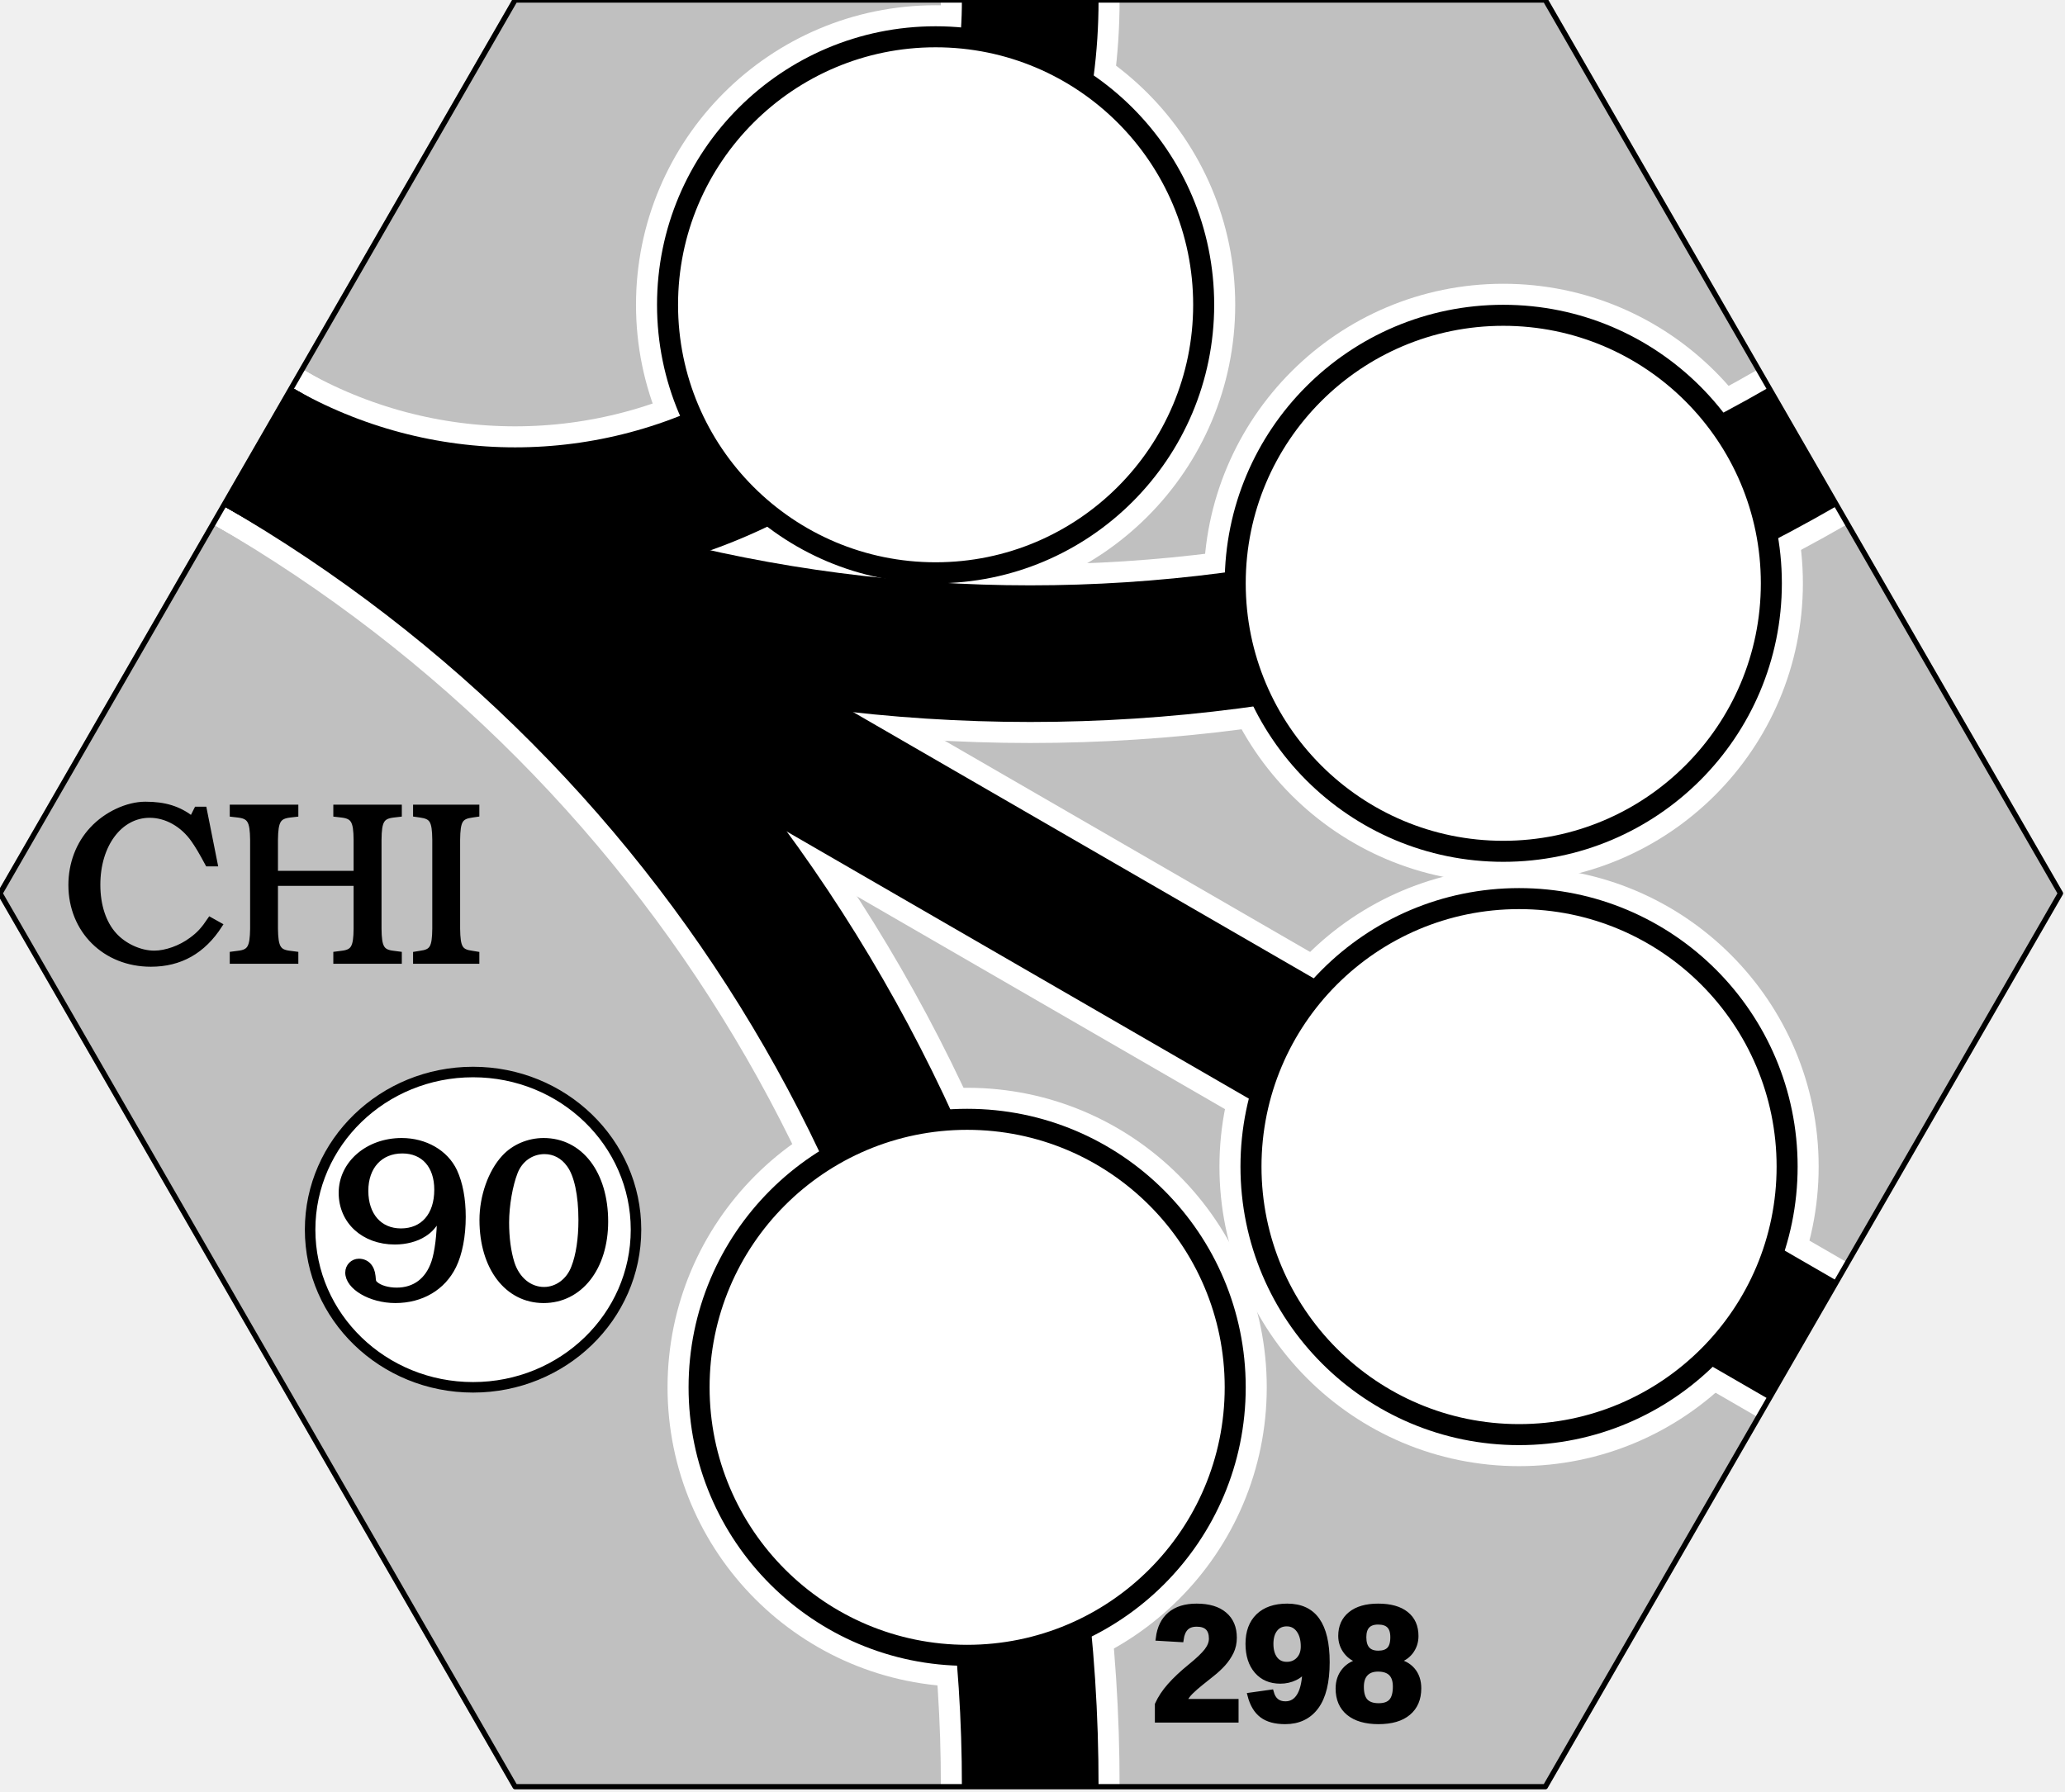
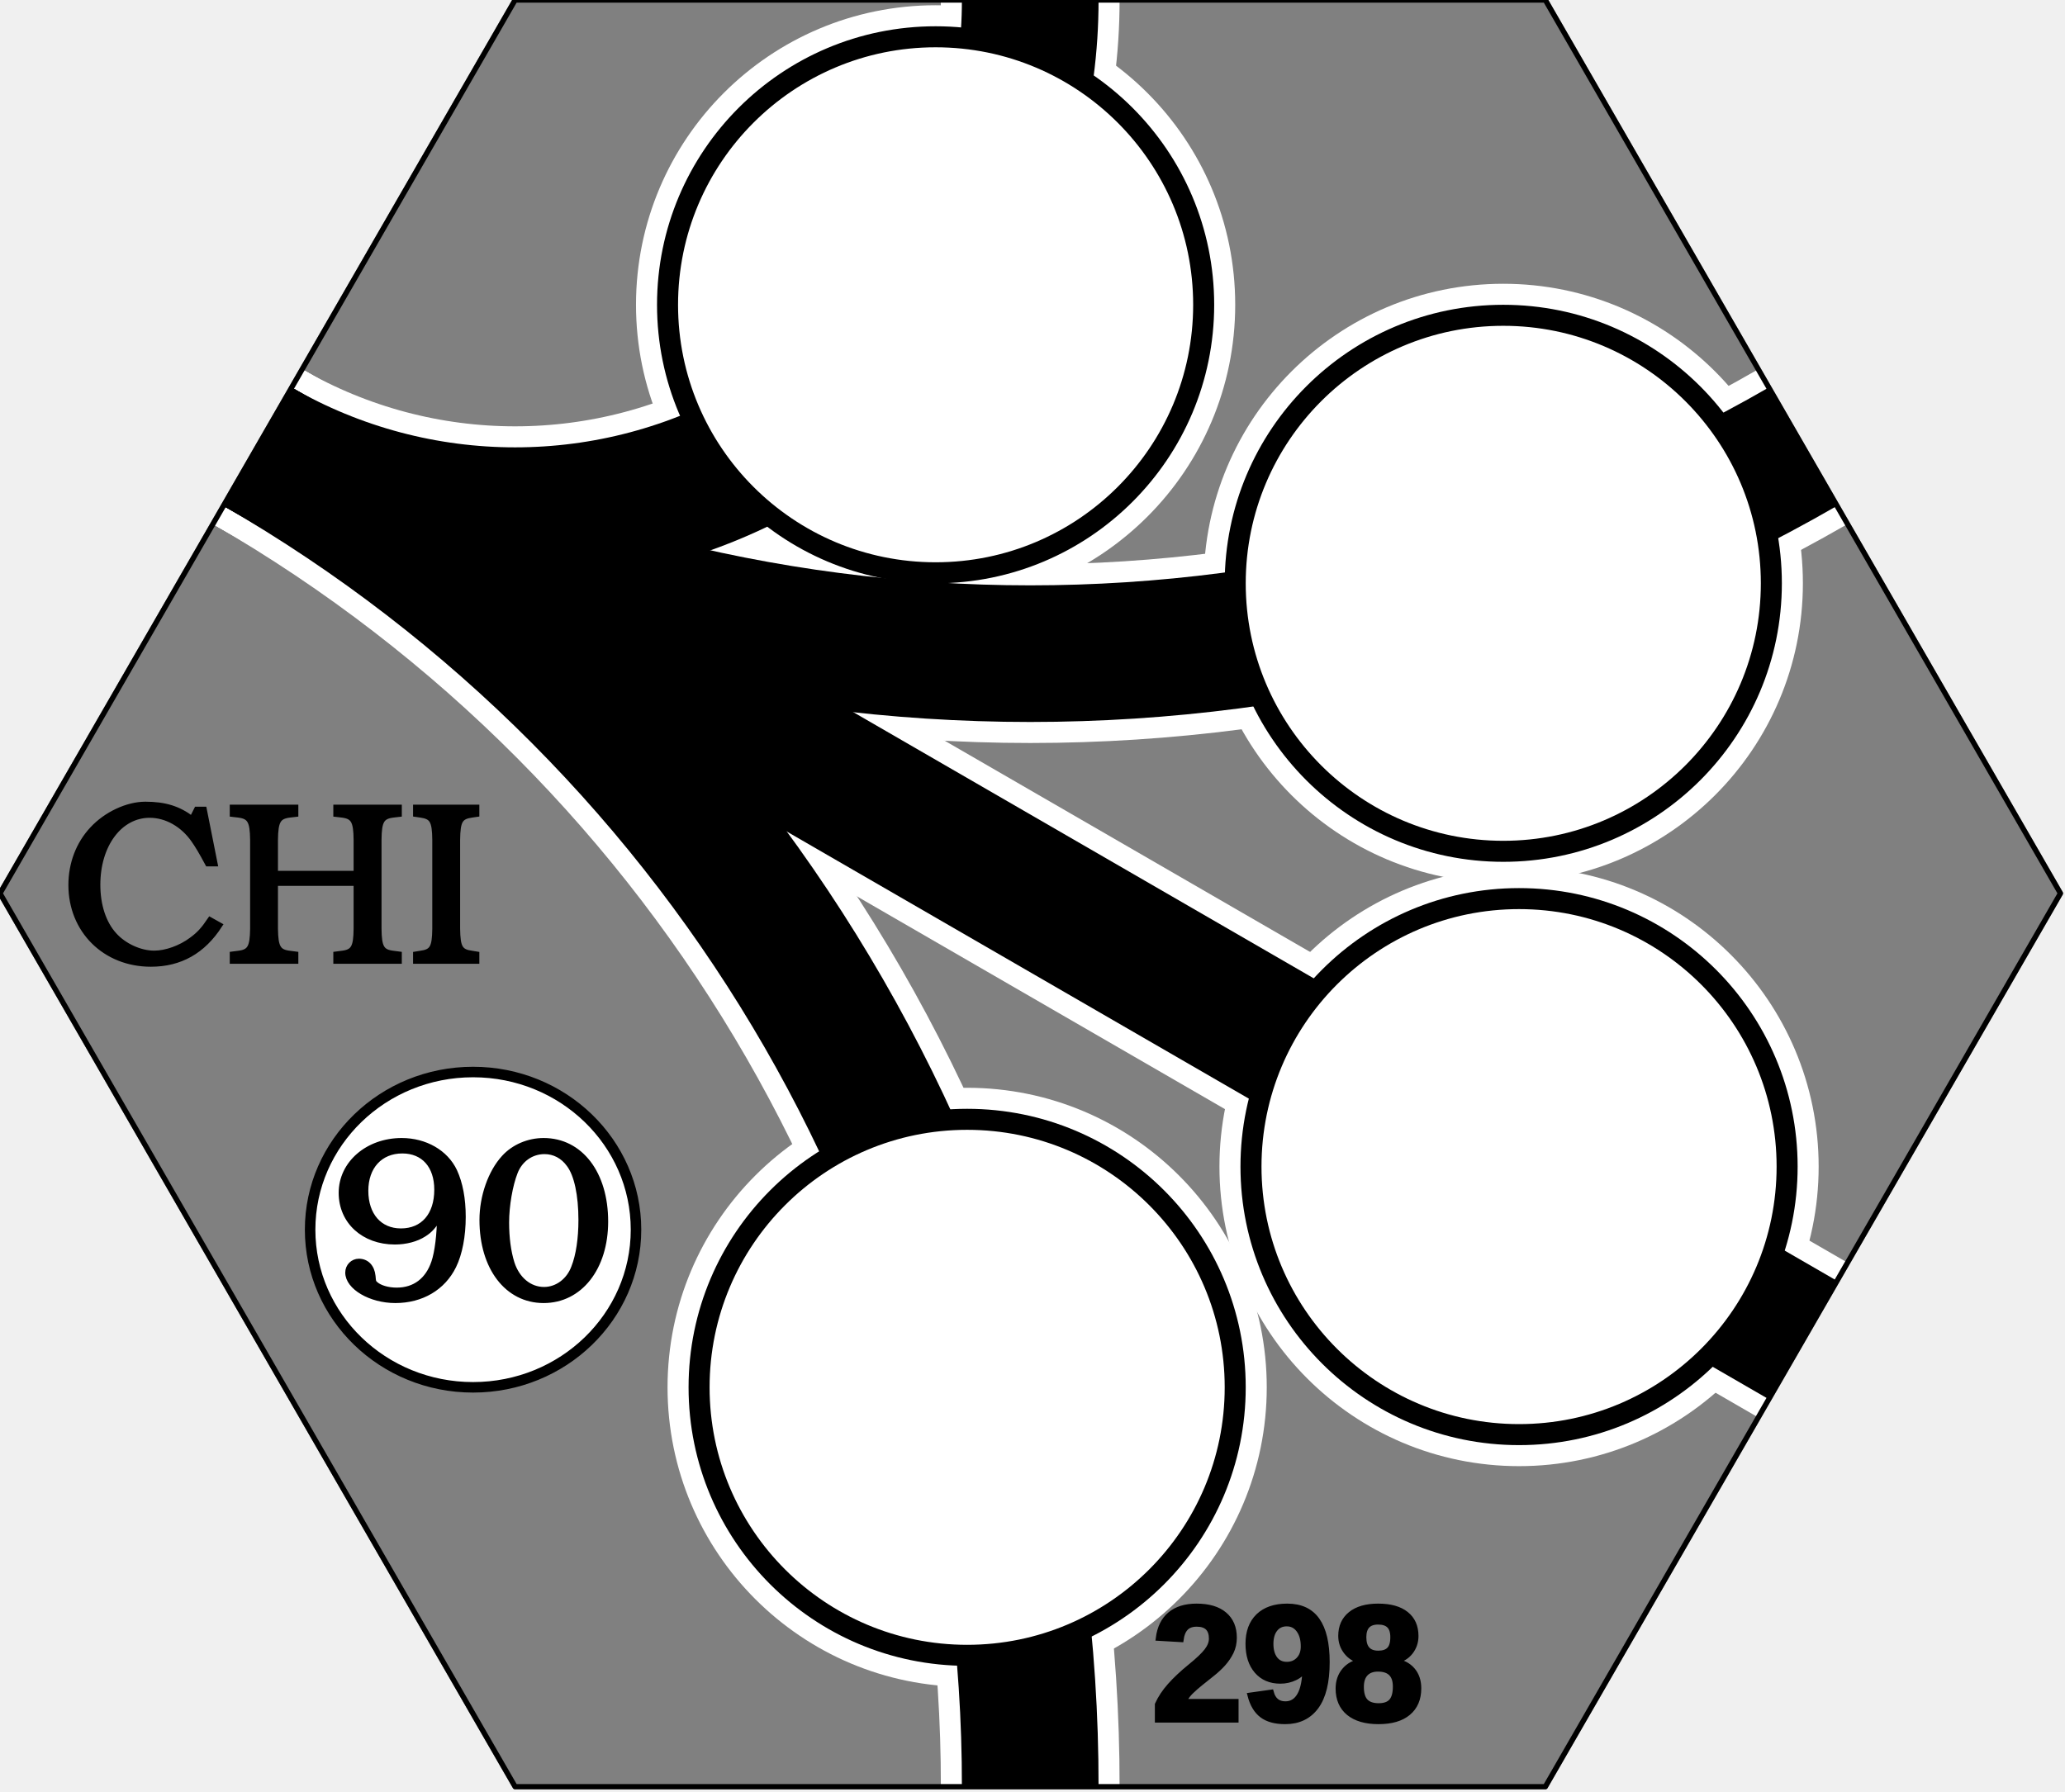
<svg xmlns="http://www.w3.org/2000/svg" version="1.1">
-   <path d=" M 98,0 L 294,0 L 392,170 L 294,340 L 98,340 L 0,170 Z" fill="#C0C0C0" stroke="#C0C0C0" stroke-width="1" stroke-linejoin="round" />
+   <path d=" M 98,0 L 294,0 L 392,170 L 294,340 L 98,340 L 0,170 Z" fill="#808080" stroke="#808080" stroke-width="1" stroke-linejoin="round" />
  <text x="245" y="318" dy="0.3em" fill="#000000" stroke="#000000" text-anchor="middle" font-family="Arial" font-size="31" font-weight="bold">298</text>
  <path d="M 49,85 L 343,255" fill="none" stroke="#FFFFFF" stroke-width="34" stroke-linecap="butt" stroke-linejoin="round" />
  <path d="M 196,340 A 294,294 0 0,0 49,85" fill="none" stroke="#FFFFFF" stroke-width="34" stroke-linecap="butt" stroke-linejoin="round" />
  <path d="M 49,85 A 294,294 0 0,0 343,85" fill="none" stroke="#FFFFFF" stroke-width="34" stroke-linecap="butt" stroke-linejoin="round" />
  <path d="M 49,85 A 98,98 0 0,0 196,0" fill="none" stroke="#FFFFFF" stroke-width="34" stroke-linecap="butt" stroke-linejoin="round" />
  <circle cx="178" cy="58" r="51" fill="#FFFFFF" stroke="#FFFFFF" stroke-width="12" />
  <circle cx="286" cy="111" r="51" fill="#FFFFFF" stroke="#FFFFFF" stroke-width="12" />
  <circle cx="289" cy="222" r="51" fill="#FFFFFF" stroke="#FFFFFF" stroke-width="12" />
  <circle cx="184" cy="264" r="51" fill="#FFFFFF" stroke="#FFFFFF" stroke-width="12" />
  <path d="M 49,85 L 343,255" fill="none" stroke="#000000" stroke-width="26" stroke-linecap="butt" stroke-linejoin="round" />
  <path d="M 196,340 A 294,294 0 0,0 49,85" fill="none" stroke="#000000" stroke-width="26" stroke-linecap="butt" stroke-linejoin="round" />
  <path d="M 49,85 A 294,294 0 0,0 343,85" fill="none" stroke="#000000" stroke-width="26" stroke-linecap="butt" stroke-linejoin="round" />
  <path d="M 49,85 A 98,98 0 0,0 196,0" fill="none" stroke="#000000" stroke-width="26" stroke-linecap="butt" stroke-linejoin="round" />
  <circle cx="178" cy="58" r="51" fill="#FFFFFF" stroke="#000000" stroke-width="4" />
  <circle cx="286" cy="111" r="51" fill="#FFFFFF" stroke="#000000" stroke-width="4" />
  <circle cx="289" cy="222" r="51" fill="#FFFFFF" stroke="#000000" stroke-width="4" />
  <circle cx="184" cy="264" r="51" fill="#FFFFFF" stroke="#000000" stroke-width="4" />
  <ellipse rx="31" ry="30" cx="90" cy="234" fill="#FFFFFF" stroke="#000000" stroke-width="2" stroke-linejoin="round" />
  <text x="90" y="234" dy="0.3em" fill="#000000" stroke="#000000" text-anchor="middle" font-family="Bookman Old Style" font-size="43">90</text>
  <text x="52" y="170" dy="0.3em" fill="#000000" stroke="#000000" text-anchor="middle" font-family="Bookman Old Style" font-size="43">CHI</text>
  <path d=" M 98,0 L 294,0 L 392,170 L 294,340 L 98,340 L 0,170 Z" fill="none" stroke="black" stroke-width="1" stroke-linejoin="round" />
</svg>
